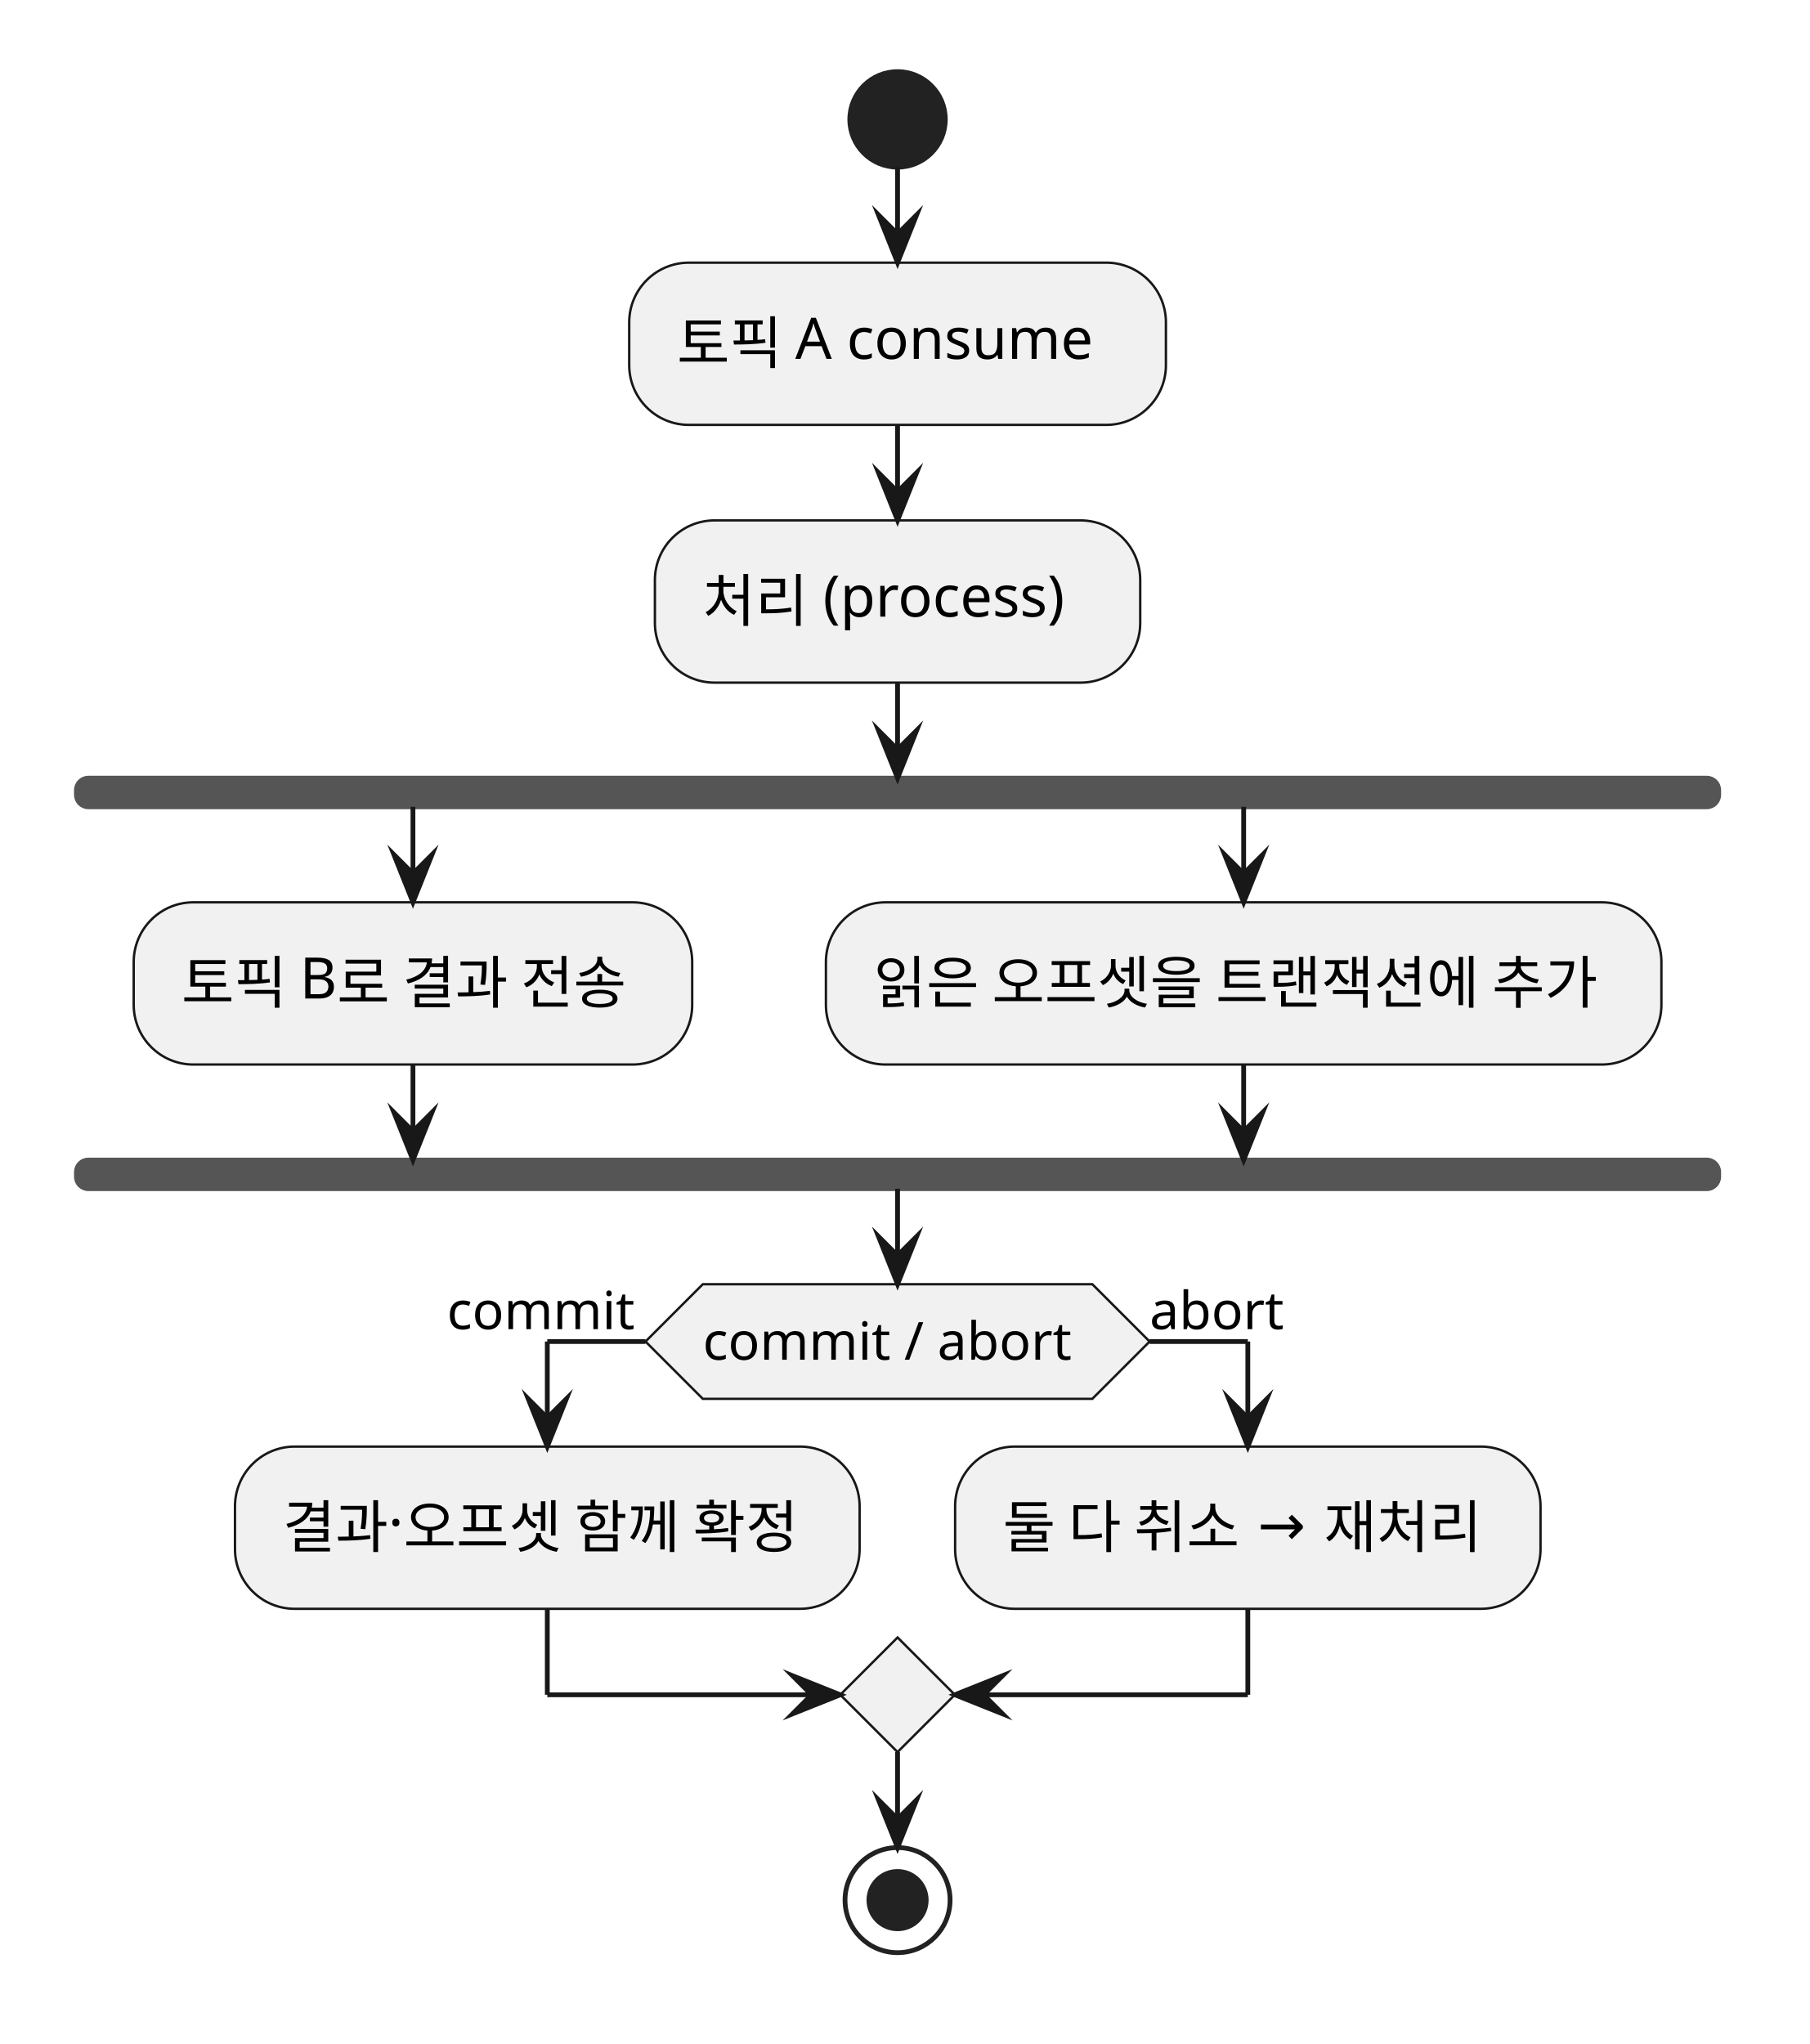
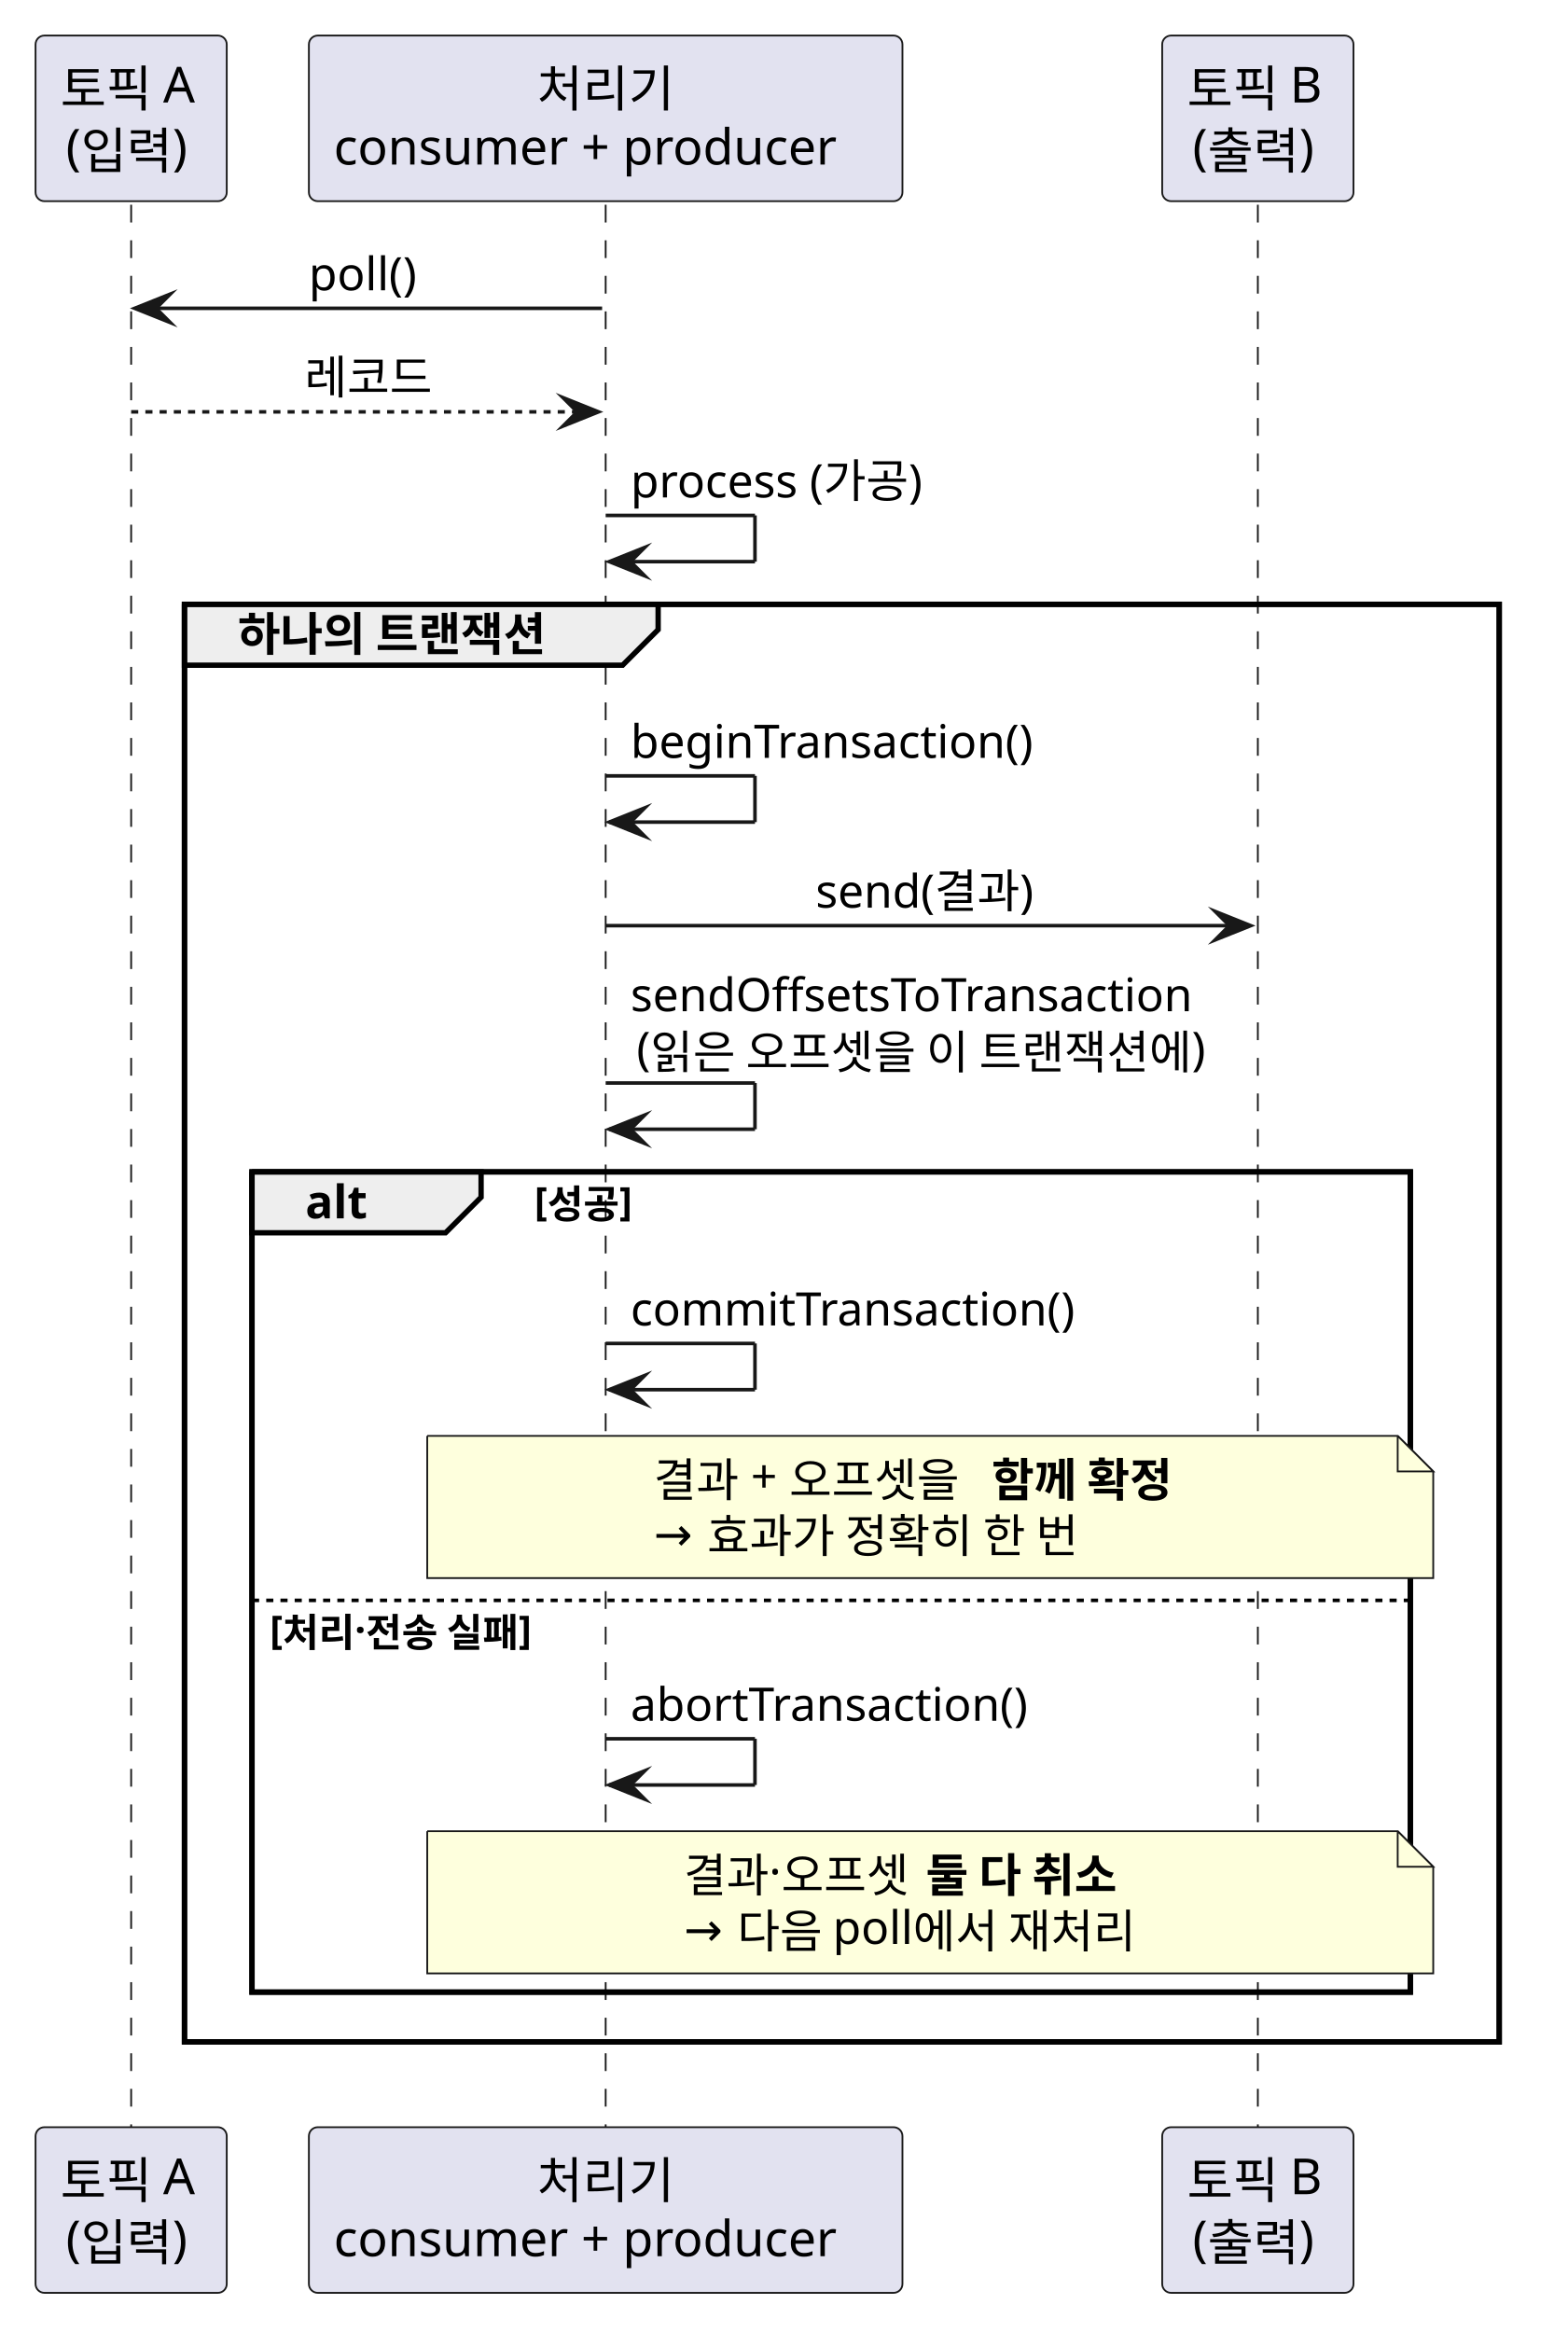
- <svg xmlns="http://www.w3.org/2000/svg" contentStyleType="text/css" data-diagram-type="ACTIVITY" height="428px" preserveAspectRatio="none" style="width:379px;height:428px;background:#FFFFFF;" version="1.1" viewBox="0 0 379 428" width="379px" zoomAndPan="magnify">
+ <svg xmlns="http://www.w3.org/2000/svg" version="1.1" data-diagram-type="SEQUENCE" style="width:441px;height:656px;background:#FFFFFF;" width="441px" height="656px" viewBox="0 0 441 656" zoomAndPan="magnify" preserveAspectRatio="none" contentStyleType="text/css">
  <defs />
-   <g>
-     <ellipse cx="187.96" cy="25" fill="#222222" rx="10" ry="10" style="stroke:#222222;stroke-width:1;" />
-     <rect fill="#F1F1F1" height="33.969" rx="12.5" ry="12.5" style="stroke:#181818;stroke-width:0.5;" width="112.393" x="131.764" y="55" />
-     <text fill="#000000" font-family="sans-serif" font-size="12" lengthAdjust="spacing" textLength="92.393" x="141.764" y="76.139">토픽 A consume</text>
-     <rect fill="#F1F1F1" height="33.969" rx="12.5" ry="12.5" style="stroke:#181818;stroke-width:0.5;" width="101.635" x="137.143" y="108.969" />
-     <text fill="#000000" font-family="sans-serif" font-size="12" lengthAdjust="spacing" textLength="81.635" x="147.143" y="130.107">처리 (process)</text>
-     <rect fill="#555555" height="6" rx="2.5" ry="2.5" style="stroke:#555555;stroke-width:1;" width="343.921" x="16" y="162.938" />
-     <rect fill="#F1F1F1" height="33.969" rx="12.5" ry="12.5" style="stroke:#181818;stroke-width:0.5;" width="116.956" x="28" y="188.938" />
-     <text fill="#000000" font-family="sans-serif" font-size="12" lengthAdjust="spacing" textLength="96.956" x="38" y="210.076">토픽 B로 결과 전송</text>
-     <rect fill="#F1F1F1" height="33.969" rx="12.5" ry="12.5" style="stroke:#181818;stroke-width:0.5;" width="174.964" x="172.956" y="188.938" />
-     <text fill="#000000" font-family="sans-serif" font-size="12" lengthAdjust="spacing" textLength="154.964" x="182.956" y="210.076">읽은 오프셋을 트랜잭션에 추가</text>
-     <rect fill="#555555" height="6" rx="2.5" ry="2.5" style="stroke:#555555;stroke-width:1;" width="343.921" x="16" y="242.906" />
-     <polygon fill="#F1F1F1" points="147.178,268.906,228.743,268.906,240.743,280.906,228.743,292.906,147.178,292.906,135.178,280.906,147.178,268.906" style="stroke:#181818;stroke-width:0.5;stroke-linejoin:miter;stroke-miterlimit:10;" />
-     <text fill="#000000" font-family="sans-serif" font-size="11" lengthAdjust="spacing" textLength="81.565" x="147.178" y="284.714">commit / abort</text>
-     <text fill="#000000" font-family="sans-serif" font-size="11" lengthAdjust="spacing" textLength="41.578" x="93.6" y="278.312">commit</text>
-     <text fill="#000000" font-family="sans-serif" font-size="11" lengthAdjust="spacing" textLength="29.289" x="240.743" y="278.312">abort</text>
-     <rect fill="#F1F1F1" height="33.969" rx="12.5" ry="12.5" style="stroke:#181818;stroke-width:0.5;" width="130.804" x="49.209" y="302.906" />
-     <text fill="#000000" font-family="sans-serif" font-size="12" lengthAdjust="spacing" textLength="110.804" x="59.209" y="324.045">결과·오프셋 함께 확정</text>
-     <rect fill="#F1F1F1" height="33.969" rx="12.5" ry="12.5" style="stroke:#181818;stroke-width:0.5;" width="122.593" x="200.013" y="302.906" />
-     <text fill="#000000" font-family="sans-serif" font-size="12" lengthAdjust="spacing" textLength="102.593" x="210.013" y="324.045">둘 다 취소 → 재처리</text>
-     <polygon fill="#F1F1F1" points="187.96,342.875,199.96,354.875,187.96,366.875,175.96,354.875,187.96,342.875" style="stroke:#181818;stroke-width:0.5;stroke-linejoin:miter;stroke-miterlimit:10;" />
-     <ellipse cx="187.96" cy="397.875" fill="none" rx="11" ry="11" style="stroke:#222222;stroke-width:1;" />
-     <ellipse cx="187.96" cy="397.875" fill="#222222" rx="6" ry="6" style="stroke:#222222;stroke-width:1;" />
-     <line style="stroke:#181818;stroke-width:1;" x1="187.96" x2="187.96" y1="35" y2="55" />
-     <polygon fill="#181818" points="183.96,45,187.96,55,191.96,45,187.96,49" style="stroke:#181818;stroke-width:1;stroke-linejoin:miter;stroke-miterlimit:10;" />
-     <line style="stroke:#181818;stroke-width:1;" x1="187.96" x2="187.96" y1="88.969" y2="108.969" />
-     <polygon fill="#181818" points="183.96,98.969,187.96,108.969,191.96,98.969,187.96,102.969" style="stroke:#181818;stroke-width:1;stroke-linejoin:miter;stroke-miterlimit:10;" />
-     <line style="stroke:#181818;stroke-width:1;" x1="86.478" x2="86.478" y1="168.938" y2="188.938" />
-     <polygon fill="#181818" points="82.478,178.938,86.478,188.938,90.478,178.938,86.478,182.938" style="stroke:#181818;stroke-width:1;stroke-linejoin:miter;stroke-miterlimit:10;" />
-     <line style="stroke:#181818;stroke-width:1;" x1="260.439" x2="260.439" y1="168.938" y2="188.938" />
-     <polygon fill="#181818" points="256.439,178.938,260.439,188.938,264.439,178.938,260.439,182.938" style="stroke:#181818;stroke-width:1;stroke-linejoin:miter;stroke-miterlimit:10;" />
-     <line style="stroke:#181818;stroke-width:1;" x1="86.478" x2="86.478" y1="222.906" y2="242.906" />
-     <polygon fill="#181818" points="82.478,232.906,86.478,242.906,90.478,232.906,86.478,236.906" style="stroke:#181818;stroke-width:1;stroke-linejoin:miter;stroke-miterlimit:10;" />
-     <line style="stroke:#181818;stroke-width:1;" x1="260.439" x2="260.439" y1="222.906" y2="242.906" />
-     <polygon fill="#181818" points="256.439,232.906,260.439,242.906,264.439,232.906,260.439,236.906" style="stroke:#181818;stroke-width:1;stroke-linejoin:miter;stroke-miterlimit:10;" />
-     <line style="stroke:#181818;stroke-width:1;" x1="187.96" x2="187.96" y1="142.938" y2="162.938" />
-     <polygon fill="#181818" points="183.96,152.938,187.96,162.938,191.96,152.938,187.96,156.938" style="stroke:#181818;stroke-width:1;stroke-linejoin:miter;stroke-miterlimit:10;" />
-     <line style="stroke:#181818;stroke-width:1;" x1="135.178" x2="114.611" y1="280.906" y2="280.906" />
-     <line style="stroke:#181818;stroke-width:1;" x1="114.611" x2="114.611" y1="280.906" y2="302.906" />
-     <polygon fill="#181818" points="110.611,292.906,114.611,302.906,118.611,292.906,114.611,296.906" style="stroke:#181818;stroke-width:1;stroke-linejoin:miter;stroke-miterlimit:10;" />
-     <line style="stroke:#181818;stroke-width:1;" x1="240.743" x2="261.31" y1="280.906" y2="280.906" />
-     <line style="stroke:#181818;stroke-width:1;" x1="261.31" x2="261.31" y1="280.906" y2="302.906" />
-     <polygon fill="#181818" points="257.31,292.906,261.31,302.906,265.31,292.906,261.31,296.906" style="stroke:#181818;stroke-width:1;stroke-linejoin:miter;stroke-miterlimit:10;" />
-     <line style="stroke:#181818;stroke-width:1;" x1="114.611" x2="114.611" y1="336.875" y2="354.875" />
-     <line style="stroke:#181818;stroke-width:1;" x1="114.611" x2="175.96" y1="354.875" y2="354.875" />
-     <polygon fill="#181818" points="165.96,350.875,175.96,354.875,165.96,358.875,169.96,354.875" style="stroke:#181818;stroke-width:1;stroke-linejoin:miter;stroke-miterlimit:10;" />
-     <line style="stroke:#181818;stroke-width:1;" x1="261.31" x2="261.31" y1="336.875" y2="354.875" />
-     <line style="stroke:#181818;stroke-width:1;" x1="261.31" x2="199.96" y1="354.875" y2="354.875" />
-     <polygon fill="#181818" points="209.96,350.875,199.96,354.875,209.96,358.875,205.96,354.875" style="stroke:#181818;stroke-width:1;stroke-linejoin:miter;stroke-miterlimit:10;" />
-     <line style="stroke:#181818;stroke-width:1;" x1="187.96" x2="187.96" y1="248.906" y2="268.906" />
-     <polygon fill="#181818" points="183.96,258.906,187.96,268.906,191.96,258.906,187.96,262.906" style="stroke:#181818;stroke-width:1;stroke-linejoin:miter;stroke-miterlimit:10;" />
-     <line style="stroke:#181818;stroke-width:1;" x1="187.96" x2="187.96" y1="366.875" y2="386.875" />
-     <polygon fill="#181818" points="183.96,376.875,187.96,386.875,191.96,376.875,187.96,380.875" style="stroke:#181818;stroke-width:1;stroke-linejoin:miter;stroke-miterlimit:10;" />
+   <g font-family="sans-serif" lengthAdjust="spacing">
+     <rect x="51.894" y="169.992" width="369.858" height="404.398" fill="none" style="stroke:#000;stroke-width:1.5;" />
+     <rect x="70.894" y="329.656" width="325.858" height="230.734" fill="none" style="stroke:#000;stroke-width:1.5;" />
+     <g>
+       <rect x="33.394" y="57.594" width="8" height="540.797" fill="#000" fill-opacity="0" />
+       <line x1="36.894" y1="57.594" x2="36.894" y2="598.391" style="stroke:#181818;stroke-width:0.5;stroke-dasharray:5,5;" />
+     </g>
+     <g>
+       <rect x="166.881" y="57.594" width="8" height="540.797" fill="#000" fill-opacity="0" />
+       <line x1="170.381" y1="57.594" x2="170.381" y2="598.391" style="stroke:#181818;stroke-width:0.5;stroke-dasharray:5,5;" />
+     </g>
+     <g>
+       <rect x="350.344" y="57.594" width="8" height="540.797" fill="#000" fill-opacity="0" />
+       <line x1="353.844" y1="57.594" x2="353.844" y2="598.391" style="stroke:#181818;stroke-width:0.5;stroke-dasharray:5,5;" />
+     </g>
+     <rect x="10" y="10" width="53.787" height="46.594" fill="#E2E2F0" style="stroke:#181818;stroke-width:0.5;" rx="2.5" ry="2.5" />
+     <text x="17" y="29.995" fill="#000" font-size="14" textLength="39.787">토픽 A</text>
+     <text x="18.552" y="46.292" fill="#000" font-size="14" textLength="36.684">(입력)</text>
+     <rect x="86.894" y="10" width="166.975" height="46.594" fill="#E2E2F0" style="stroke:#181818;stroke-width:0.5;" rx="2.5" ry="2.5" />
+     <text x="151.061" y="29.995" fill="#000" font-size="14" textLength="38.64">처리기</text>
+     <text x="93.894" y="46.292" fill="#000" font-size="14" textLength="152.975">consumer + producer</text>
+     <rect x="326.937" y="10" width="53.815" height="46.594" fill="#E2E2F0" style="stroke:#181818;stroke-width:0.5;" rx="2.5" ry="2.5" />
+     <text x="333.937" y="29.995" fill="#000" font-size="14" textLength="39.815">토픽 B</text>
+     <text x="335.502" y="46.292" fill="#000" font-size="14" textLength="36.684">(출력)</text>
+     <rect x="10" y="598.391" width="53.787" height="46.594" fill="#E2E2F0" style="stroke:#181818;stroke-width:0.5;" rx="2.5" ry="2.5" />
+     <text x="17" y="618.386" fill="#000" font-size="14" textLength="39.787">토픽 A</text>
+     <text x="18.552" y="634.683" fill="#000" font-size="14" textLength="36.684">(입력)</text>
+     <rect x="86.894" y="598.391" width="166.975" height="46.594" fill="#E2E2F0" style="stroke:#181818;stroke-width:0.5;" rx="2.5" ry="2.5" />
+     <text x="151.061" y="618.386" fill="#000" font-size="14" textLength="38.64">처리기</text>
+     <text x="93.894" y="634.683" fill="#000" font-size="14" textLength="152.975">consumer + producer</text>
+     <rect x="326.937" y="598.391" width="53.815" height="46.594" fill="#E2E2F0" style="stroke:#181818;stroke-width:0.5;" rx="2.5" ry="2.5" />
+     <text x="333.937" y="618.386" fill="#000" font-size="14" textLength="39.815">토픽 B</text>
+     <text x="335.502" y="634.683" fill="#000" font-size="14" textLength="36.684">(출력)</text>
+     <polygon points="47.894,82.727,37.894,86.727,47.894,90.727,43.894,86.727" fill="#181818" style="stroke:#181818;stroke-width:1;stroke-linejoin:miter;stroke-miterlimit:10;" />
+     <line x1="41.894" y1="86.727" x2="169.381" y2="86.727" style="stroke:#181818;stroke-width:1;" />
+     <text x="86.851" y="81.661" fill="#000" font-size="13" textLength="33.573">poll()</text>
+     <polygon points="158.381,111.859,168.381,115.859,158.381,119.859,162.381,115.859" fill="#181818" style="stroke:#181818;stroke-width:1;stroke-linejoin:miter;stroke-miterlimit:10;" />
+     <line x1="36.894" y1="115.859" x2="164.381" y2="115.859" style="stroke:#181818;stroke-width:1;stroke-dasharray:2,2;" />
+     <text x="85.697" y="110.793" fill="#000" font-size="13" textLength="35.88">레코드</text>
+     <line x1="170.381" y1="144.992" x2="212.381" y2="144.992" style="stroke:#181818;stroke-width:1;" />
+     <line x1="212.381" y1="144.992" x2="212.381" y2="157.992" style="stroke:#181818;stroke-width:1;" />
+     <line x1="171.381" y1="157.992" x2="212.381" y2="157.992" style="stroke:#181818;stroke-width:1;" />
+     <polygon points="181.381,153.992,171.381,157.992,181.381,161.992,177.381,157.992" fill="#181818" style="stroke:#181818;stroke-width:1;stroke-linejoin:miter;stroke-miterlimit:10;" />
+     <text x="177.381" y="139.926" fill="#000" font-size="13" textLength="88.438">process (가공)</text>
+     <path d="M51.894,169.992 L185.14,169.992 L185.14,177.125 L175.14,187.125 L51.894,187.125 L51.894,169.992" style="stroke:#000;stroke-width:1.5;" fill="#EEE" />
+     <rect x="51.894" y="169.992" width="369.858" height="404.398" fill="none" style="stroke:#000;stroke-width:1.5;" />
+     <text x="66.894" y="183.059" fill="#000" font-size="13" textLength="88.246" font-weight="700">하나의 트랜잭션</text>
+     <line x1="170.381" y1="218.258" x2="212.381" y2="218.258" style="stroke:#181818;stroke-width:1;" />
+     <line x1="212.381" y1="218.258" x2="212.381" y2="231.258" style="stroke:#181818;stroke-width:1;" />
+     <line x1="171.381" y1="231.258" x2="212.381" y2="231.258" style="stroke:#181818;stroke-width:1;" />
+     <polygon points="181.381,227.258,171.381,231.258,181.381,235.258,177.381,231.258" fill="#181818" style="stroke:#181818;stroke-width:1;stroke-linejoin:miter;stroke-miterlimit:10;" />
+     <text x="177.381" y="213.192" fill="#000" font-size="13" textLength="122.776">beginTransaction()</text>
+     <polygon points="341.844,256.391,351.844,260.391,341.844,264.391,345.844,260.391" fill="#181818" style="stroke:#181818;stroke-width:1;stroke-linejoin:miter;stroke-miterlimit:10;" />
+     <line x1="170.381" y1="260.391" x2="347.844" y2="260.391" style="stroke:#181818;stroke-width:1;" />
+     <text x="229.45" y="255.325" fill="#000" font-size="13" textLength="65.326">send(결과)</text>
+     <line x1="170.381" y1="304.656" x2="212.381" y2="304.656" style="stroke:#181818;stroke-width:1;" />
+     <line x1="212.381" y1="304.656" x2="212.381" y2="317.656" style="stroke:#181818;stroke-width:1;" />
+     <line x1="171.381" y1="317.656" x2="212.381" y2="317.656" style="stroke:#181818;stroke-width:1;" />
+     <polygon points="181.381,313.656,171.381,317.656,181.381,321.656,177.381,317.656" fill="#181818" style="stroke:#181818;stroke-width:1;stroke-linejoin:miter;stroke-miterlimit:10;" />
+     <text x="177.381" y="284.458" fill="#000" font-size="13" textLength="169.463">sendOffsetsToTransaction</text>
+     <text x="179.082" y="299.59" fill="#000" font-size="13" textLength="166.061">(읽은 오프셋을 이 트랜잭션에)</text>
+     <path d="M70.894,329.656 L135.336,329.656 L135.336,336.789 L125.336,346.789 L70.894,346.789 L70.894,329.656" style="stroke:#000;stroke-width:1.5;" fill="#EEE" />
+     <rect x="70.894" y="329.656" width="325.858" height="230.734" fill="none" style="stroke:#000;stroke-width:1.5;" />
+     <text x="85.894" y="342.723" fill="#000" font-size="13" textLength="19.443" font-weight="700">alt</text>
+     <text x="150.336" y="341.867" fill="#000" font-size="11" textLength="30.295" font-weight="700">[성공]</text>
+     <line x1="170.381" y1="377.922" x2="212.381" y2="377.922" style="stroke:#181818;stroke-width:1;" />
+     <line x1="212.381" y1="377.922" x2="212.381" y2="390.922" style="stroke:#181818;stroke-width:1;" />
+     <line x1="171.381" y1="390.922" x2="212.381" y2="390.922" style="stroke:#181818;stroke-width:1;" />
+     <polygon points="181.381,386.922,171.381,390.922,181.381,394.922,177.381,390.922" fill="#181818" style="stroke:#181818;stroke-width:1;stroke-linejoin:miter;stroke-miterlimit:10;" />
+     <text x="177.381" y="372.856" fill="#000" font-size="13" textLength="135.561">commitTransaction()</text>
+     <path d="M120.184,403.922 L120.184,443.922 L403.184,443.922 L403.184,413.922 L393.184,403.922 L120.184,403.922" style="stroke:#181818;stroke-width:0.5;" fill="#FEFFDD" />
+     <path d="M393.184,403.922 L393.184,413.922 L403.184,413.922 L393.184,403.922" style="stroke:#181818;stroke-width:0.5;" fill="#FEFFDD" />
+     <text x="183.905" y="420.989" fill="#000" font-size="13" textLength="90.917">결과 + 오프셋을</text>
+     <text x="278.954" y="420.989" fill="#000" font-size="13" textLength="52.366" font-weight="700">함께 확정</text>
+     <text x="183.905" y="436.122" fill="#000" font-size="13" textLength="123.102">→ 효과가 정확히 한 번</text>
+     <line x1="70.894" y1="450.188" x2="396.752" y2="450.188" style="stroke:#000;stroke-width:1;stroke-dasharray:2,2;" />
+     <text x="75.894" y="462.398" fill="#000" font-size="11" textLength="78.783" font-weight="700">[처리·전송 실패]</text>
+     <line x1="170.381" y1="489.125" x2="212.381" y2="489.125" style="stroke:#181818;stroke-width:1;" />
+     <line x1="212.381" y1="489.125" x2="212.381" y2="502.125" style="stroke:#181818;stroke-width:1;" />
+     <line x1="171.381" y1="502.125" x2="212.381" y2="502.125" style="stroke:#181818;stroke-width:1;" />
+     <polygon points="181.381,498.125,171.381,502.125,181.381,506.125,177.381,502.125" fill="#181818" style="stroke:#181818;stroke-width:1;stroke-linejoin:miter;stroke-miterlimit:10;" />
+     <text x="177.381" y="484.059" fill="#000" font-size="13" textLength="121.037">abortTransaction()</text>
+     <path d="M120.184,515.125 L120.184,555.125 L403.184,555.125 L403.184,525.125 L393.184,515.125 L120.184,515.125" style="stroke:#181818;stroke-width:0.5;" fill="#FEFFDD" />
+     <path d="M393.184,515.125 L393.184,525.125 L403.184,525.125 L393.184,515.125" style="stroke:#181818;stroke-width:0.5;" fill="#FEFFDD" />
+     <text x="192.393" y="532.192" fill="#000" font-size="13" textLength="63.932">결과·오프셋</text>
+     <text x="260.458" y="532.192" fill="#000" font-size="13" textLength="56.892" font-weight="700">둘 다 취소</text>
+     <text x="192.393" y="547.325" fill="#000" font-size="13" textLength="130.439">→ 다음 poll에서 재처리</text>
  </g>
</svg>
